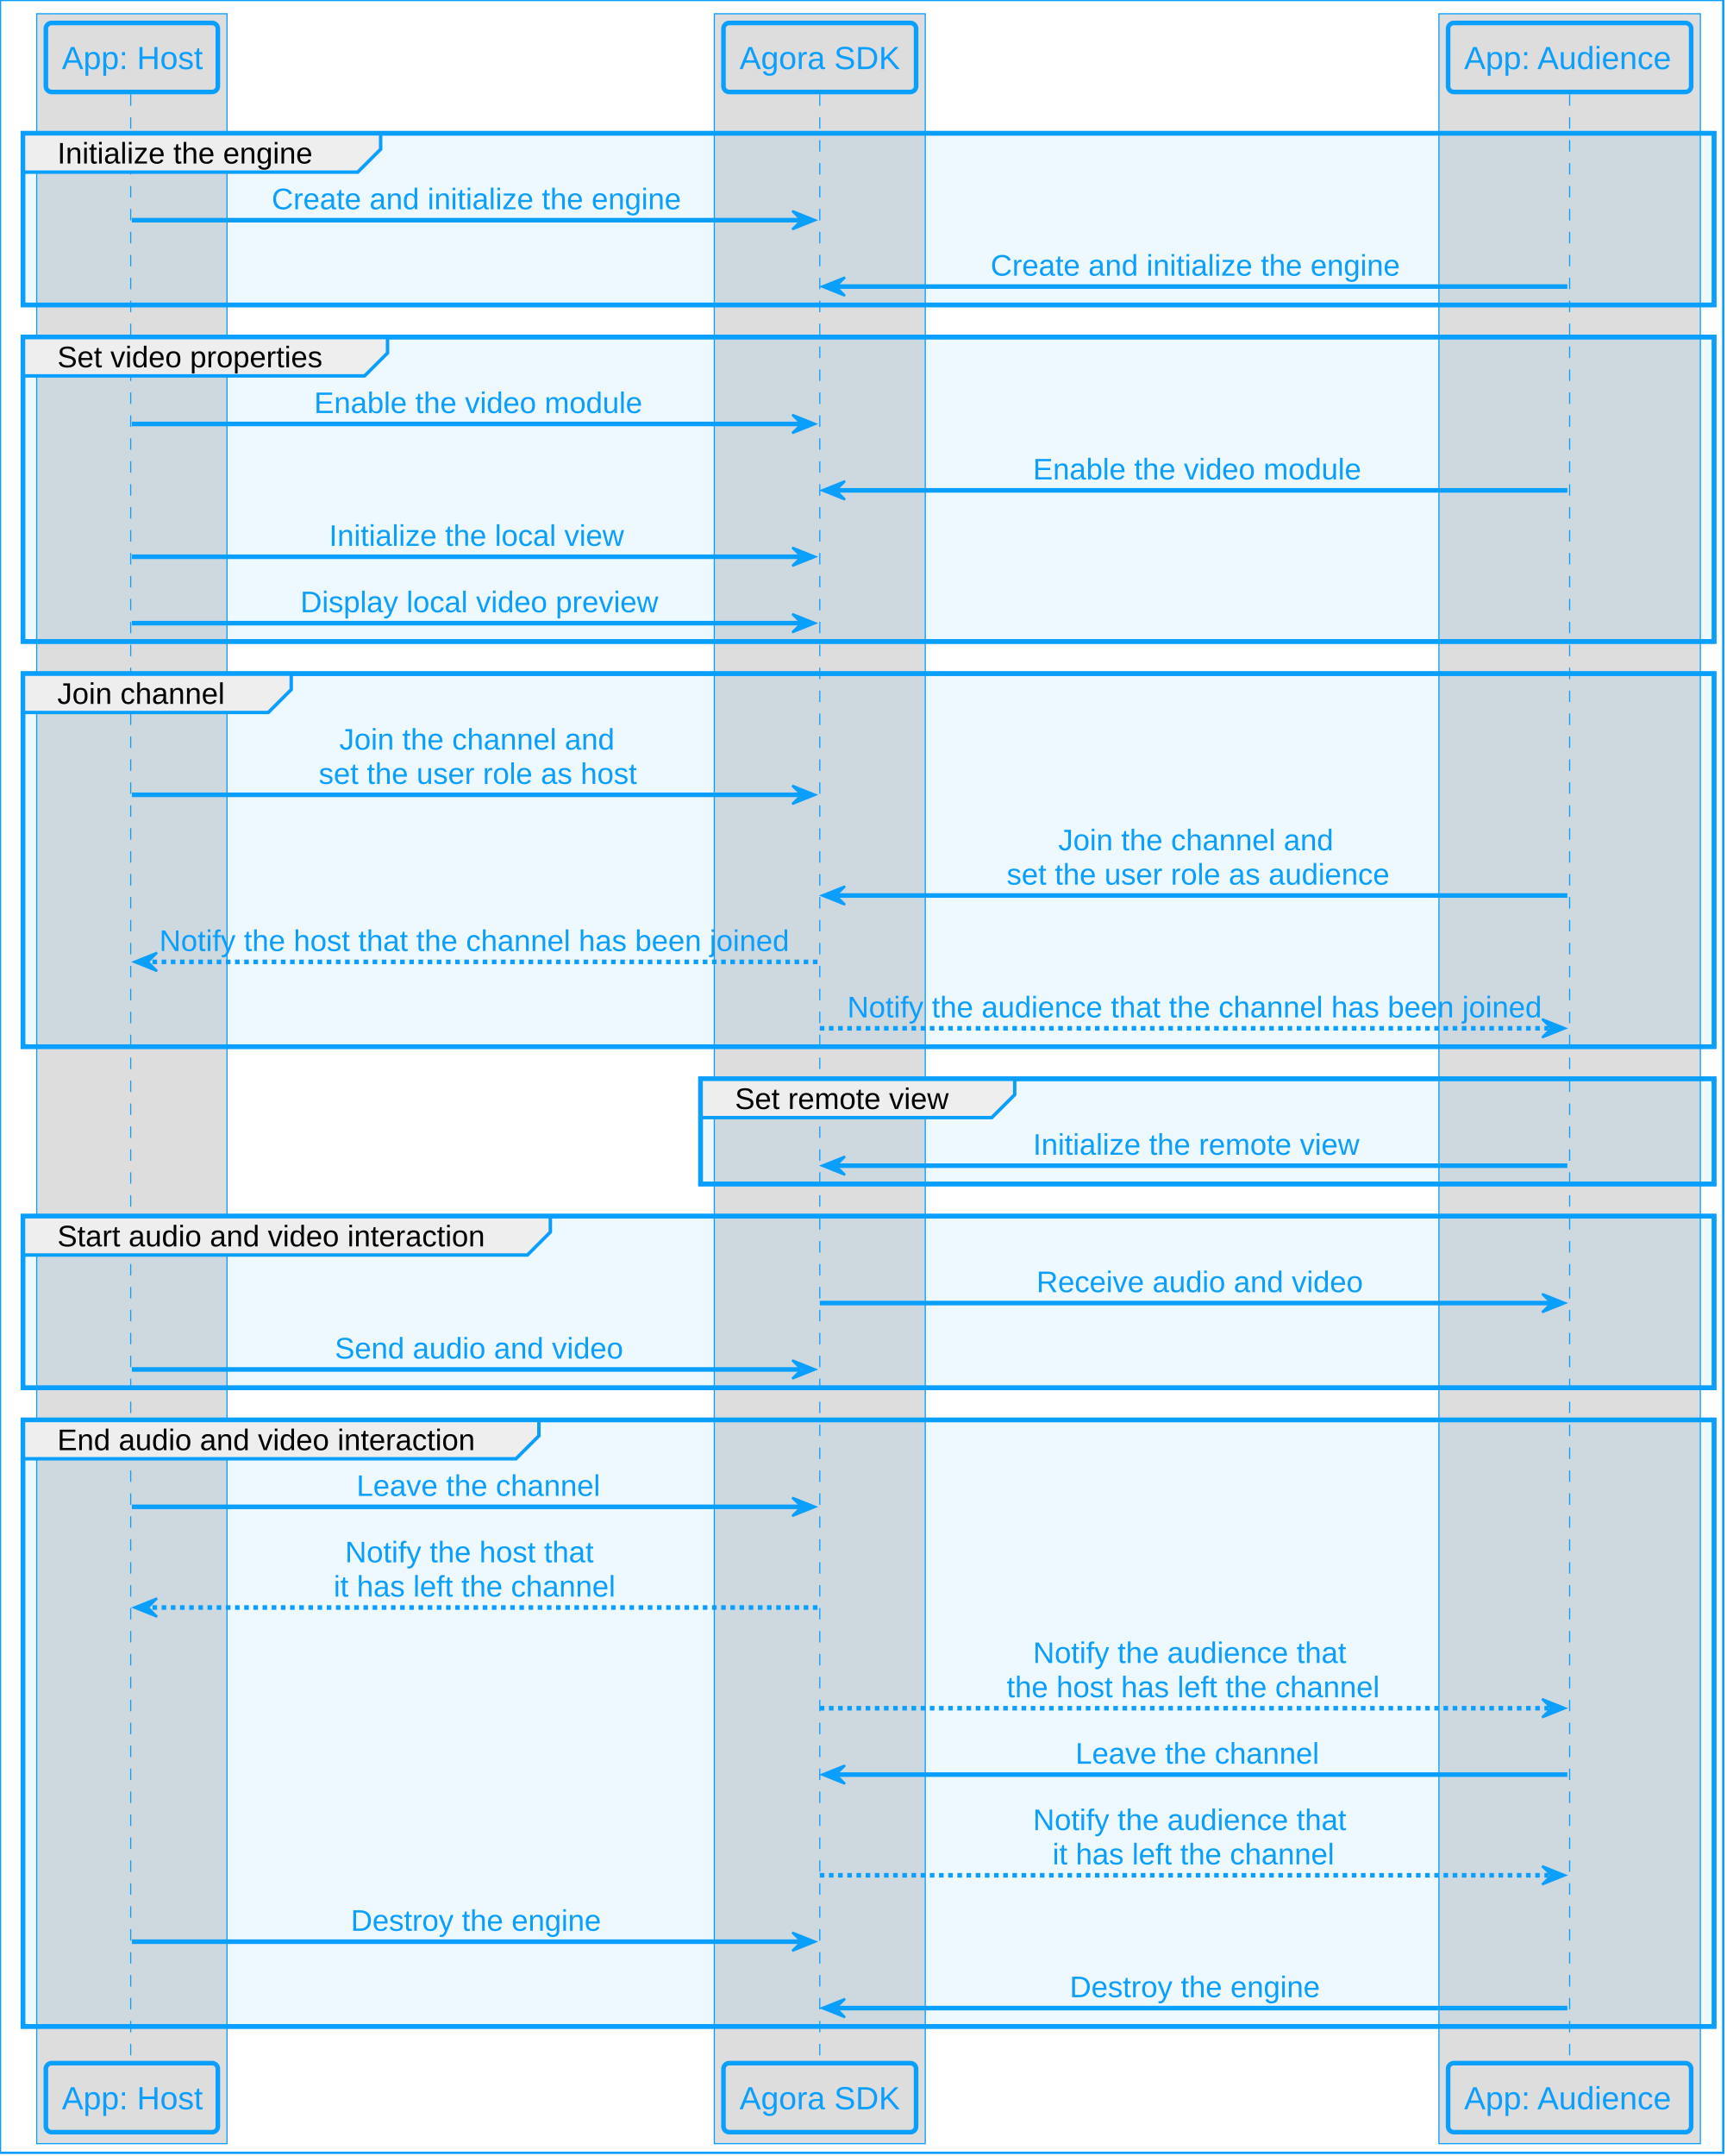
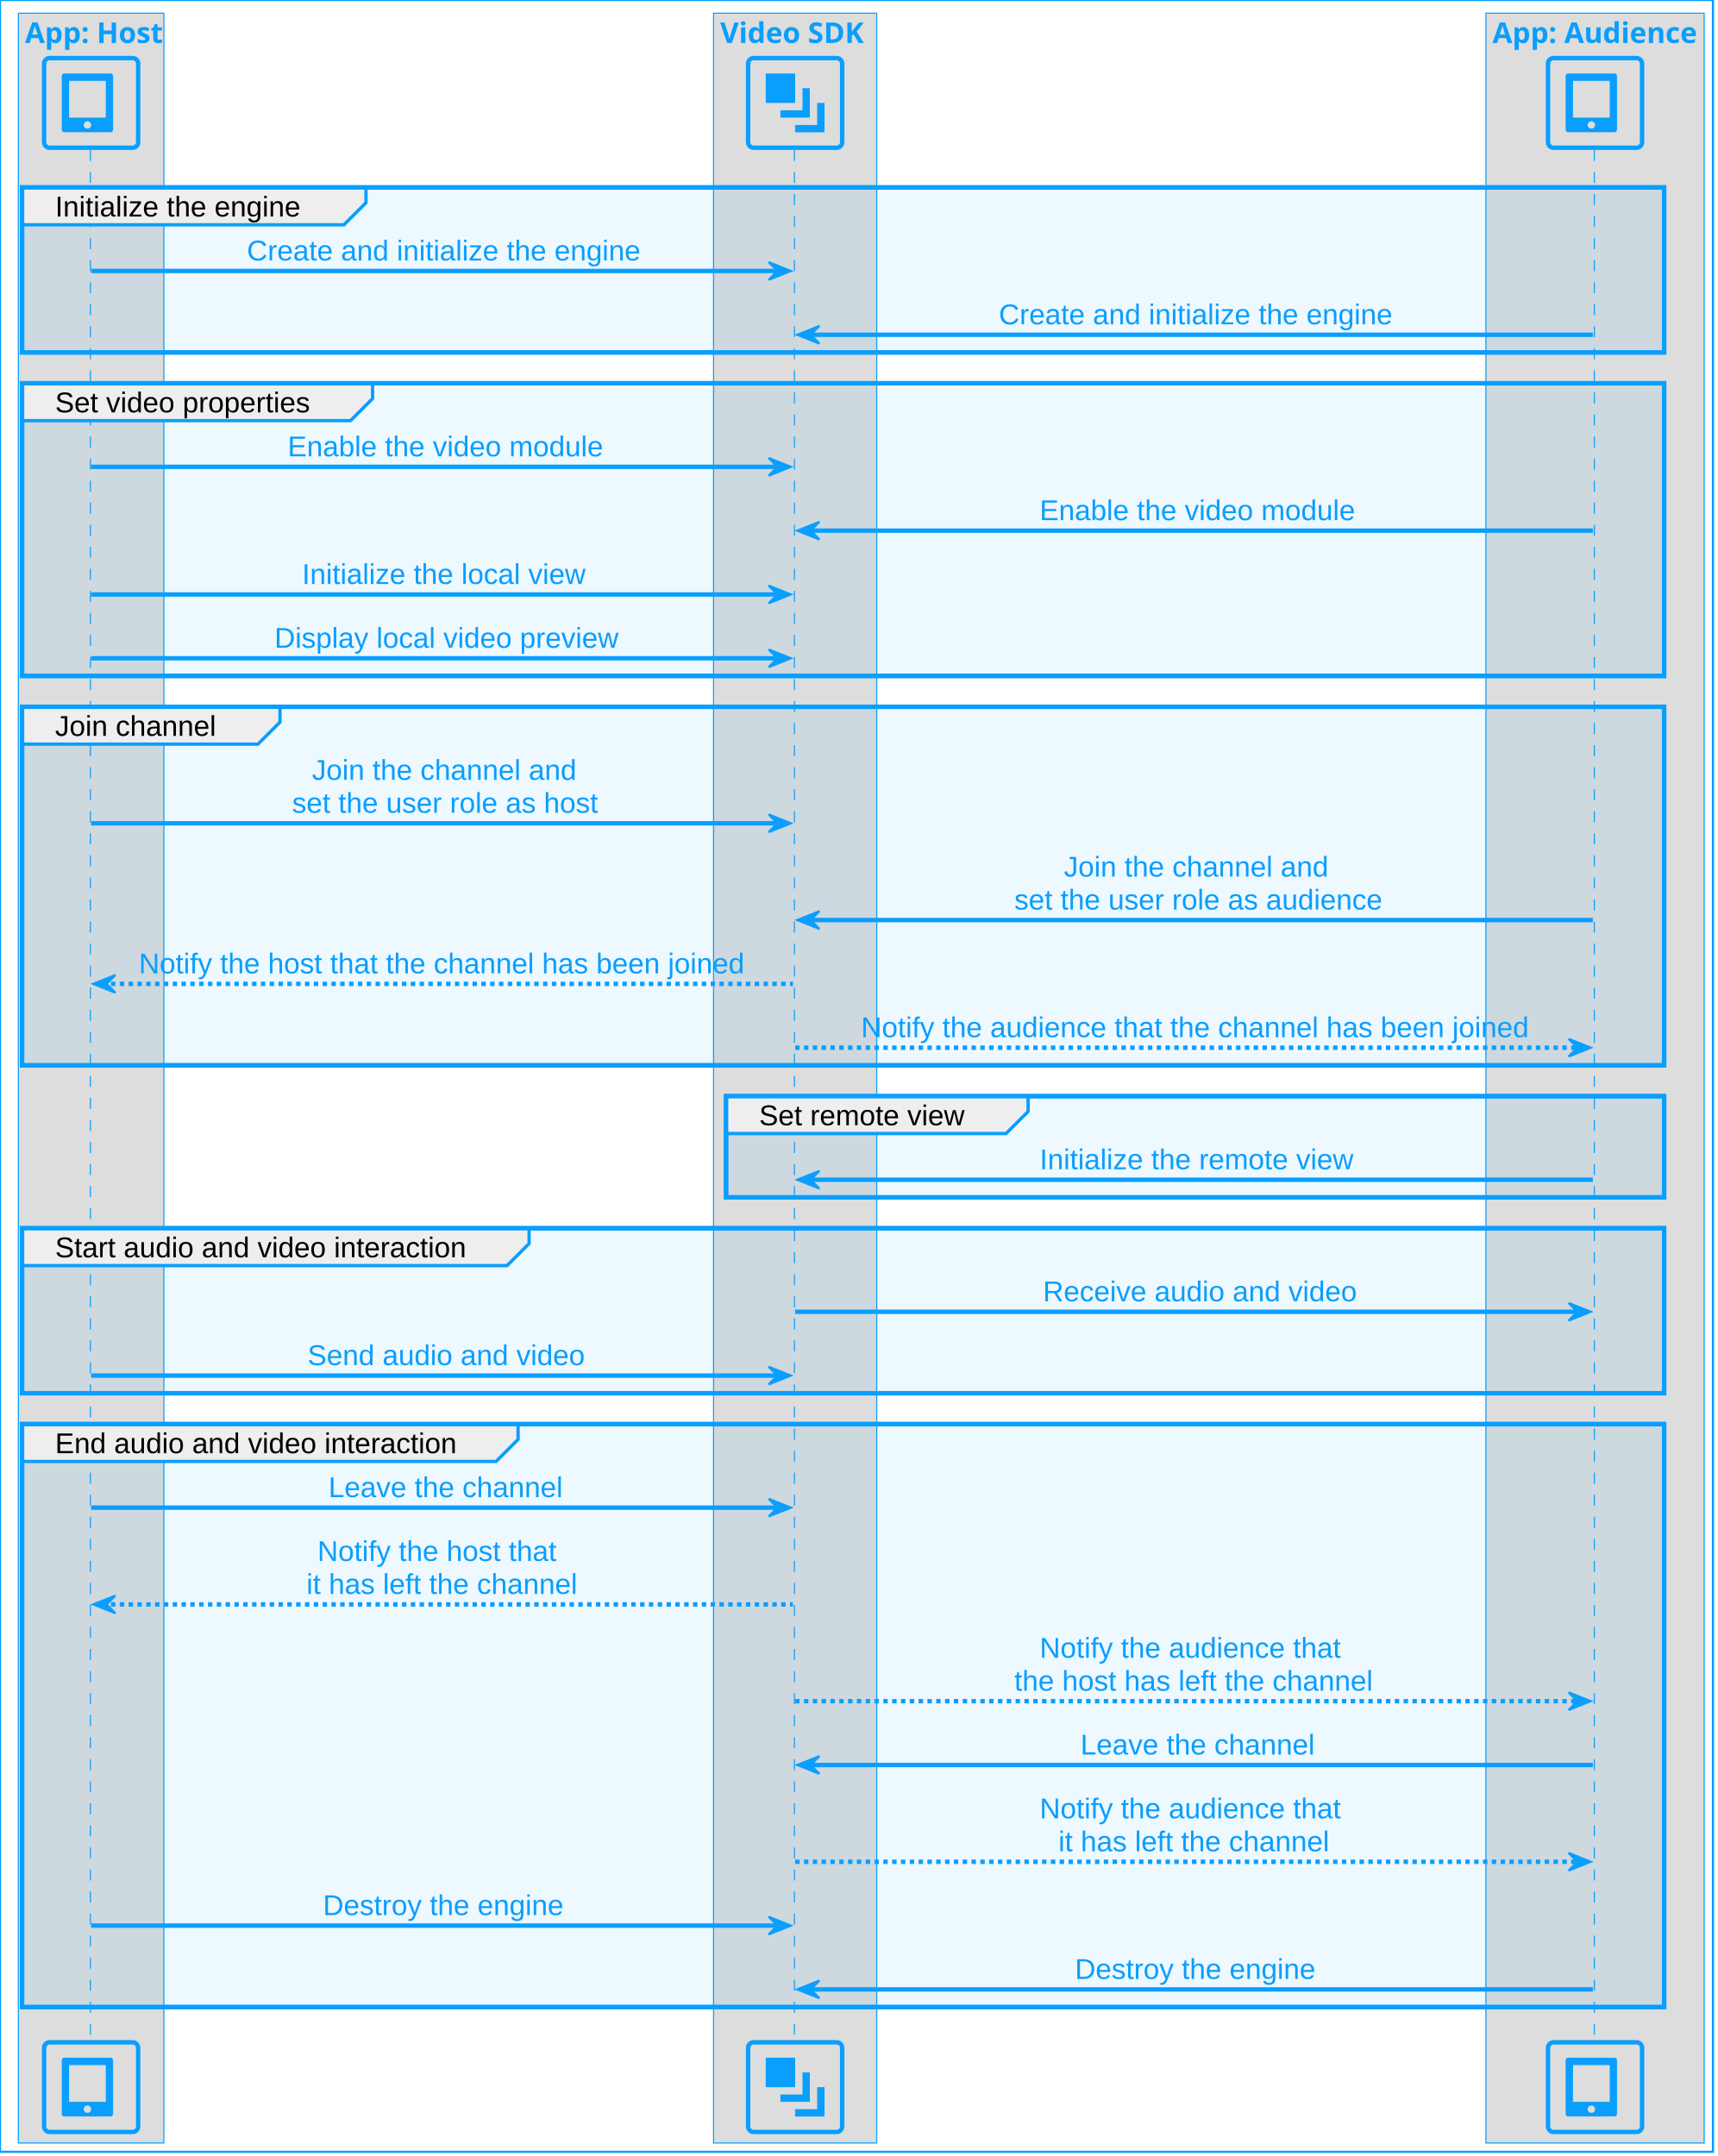
- <svg xmlns="http://www.w3.org/2000/svg" contentStyleType="text/css" height="940px" preserveAspectRatio="none" style="width:753px;height:940px;" version="1.1" viewBox="0 0 753 940" width="753px" zoomAndPan="magnify">
+ <svg xmlns="http://www.w3.org/2000/svg" contentStyleType="text/css" height="978px" preserveAspectRatio="none" style="width:779px;height:978px;" version="1.1" viewBox="0 0 779 978" width="779px" zoomAndPan="magnify">
  <defs />
  <g>
-     <rect fill="none" height="938.608" style="stroke:#0A9EFD;stroke-width:1.0;" width="751.5" x="0" y="0" />
-     <rect fill="#999999" fill-opacity="0.333" height="928.608" style="stroke:#0A9EFD;stroke-width:0.5;" width="83" x="16" y="6" />
-     <rect fill="#999999" fill-opacity="0.333" height="928.608" style="stroke:#0A9EFD;stroke-width:0.5;" width="92" x="311.5" y="6" />
-     <rect fill="#999999" fill-opacity="0.333" height="928.608" style="stroke:#0A9EFD;stroke-width:0.5;" width="114" x="627.5" y="6" />
-     <rect fill="#0A9EFD" fill-opacity="0.067" height="74.846" style="stroke:#0A9EFD;stroke-width:2.0;" width="737.5" x="10" y="58.099" />
-     <rect fill="#0A9EFD" fill-opacity="0.067" height="132.744" style="stroke:#0A9EFD;stroke-width:2.0;" width="737.5" x="10" y="146.945" />
-     <rect fill="#0A9EFD" fill-opacity="0.067" height="162.641" style="stroke:#0A9EFD;stroke-width:2.0;" width="737.5" x="10" y="293.688" />
-     <rect fill="#0A9EFD" fill-opacity="0.067" height="45.898" style="stroke:#0A9EFD;stroke-width:2.0;" width="442" x="305.5" y="470.33" />
-     <rect fill="#0A9EFD" fill-opacity="0.067" height="74.846" style="stroke:#0A9EFD;stroke-width:2.0;" width="737.5" x="10" y="530.227" />
-     <rect fill="#0A9EFD" fill-opacity="0.067" height="264.436" style="stroke:#0A9EFD;stroke-width:2.0;" width="737.5" x="10" y="619.073" />
-     <line style="stroke:#0A9EFD;stroke-width:0.5;stroke-dasharray:5.0,5.0;" x1="57" x2="57" y1="41.099" y2="900.509" />
-     <line style="stroke:#0A9EFD;stroke-width:0.5;stroke-dasharray:5.0,5.0;" x1="357.5" x2="357.5" y1="41.099" y2="900.509" />
-     <line style="stroke:#0A9EFD;stroke-width:0.5;stroke-dasharray:5.0,5.0;" x1="684.5" x2="684.5" y1="41.099" y2="900.509" />
-     <rect fill="none" height="30.099" rx="2.5" ry="2.5" style="stroke:#0A9EFD;stroke-width:2.0;" width="75" x="20" y="10" />
-     <text fill="#0A9EFD" font-family="Arial" font-size="14" lengthAdjust="spacing" textLength="61" x="27" y="30.132">App: Host</text>
-     <rect fill="none" height="30.099" rx="2.5" ry="2.5" style="stroke:#0A9EFD;stroke-width:2.0;" width="75" x="20" y="899.509" />
-     <text fill="#0A9EFD" font-family="Arial" font-size="14" lengthAdjust="spacing" textLength="61" x="27" y="919.641">App: Host</text>
-     <rect fill="none" height="30.099" rx="2.5" ry="2.5" style="stroke:#0A9EFD;stroke-width:2.0;" width="84" x="315.5" y="10" />
-     <text fill="#0A9EFD" font-family="Arial" font-size="14" lengthAdjust="spacing" textLength="70" x="322.5" y="30.132">Agora SDK</text>
-     <rect fill="none" height="30.099" rx="2.5" ry="2.5" style="stroke:#0A9EFD;stroke-width:2.0;" width="84" x="315.5" y="899.509" />
-     <text fill="#0A9EFD" font-family="Arial" font-size="14" lengthAdjust="spacing" textLength="70" x="322.5" y="919.641">Agora SDK</text>
-     <rect fill="none" height="30.099" rx="2.5" ry="2.5" style="stroke:#0A9EFD;stroke-width:2.0;" width="106" x="631.5" y="10" />
-     <text fill="#0A9EFD" font-family="Arial" font-size="14" lengthAdjust="spacing" textLength="92" x="638.5" y="30.132">App: Audience</text>
-     <rect fill="none" height="30.099" rx="2.5" ry="2.5" style="stroke:#0A9EFD;stroke-width:2.0;" width="106" x="631.5" y="899.509" />
-     <text fill="#0A9EFD" font-family="Arial" font-size="14" lengthAdjust="spacing" textLength="92" x="638.5" y="919.641">App: Audience</text>
-     <path d="M10,58.099 L166,58.099 L166,65.047 L156,75.047 L10,75.047 L10,58.099 " fill="#EEEEEE" style="stroke:#0A9EFD;stroke-width:1.5;" />
-     <rect fill="none" height="74.846" style="stroke:#0A9EFD;stroke-width:2.0;" width="737.5" x="10" y="58.099" />
-     <text fill="#000000" font-family="Arial" font-size="13" lengthAdjust="spacing" textLength="111" x="25" y="71.293">Initialize the engine</text>
-     <polygon fill="#0A9EFD" points="345.5,91.996,355.5,95.996,345.5,99.996,349.5,95.996" style="stroke:#0A9EFD;stroke-width:1.0;" />
-     <line style="stroke:#0A9EFD;stroke-width:2.0;" x1="57.5" x2="351.5" y1="95.996" y2="95.996" />
-     <text fill="#0A9EFD" font-family="Arial" font-size="13" lengthAdjust="spacing" textLength="178" x="118.5" y="91.241">Create and initialize the engine</text>
-     <polygon fill="#0A9EFD" points="368.5,120.945,358.5,124.945,368.5,128.945,364.5,124.945" style="stroke:#0A9EFD;stroke-width:1.0;" />
-     <line style="stroke:#0A9EFD;stroke-width:2.0;" x1="362.5" x2="683.5" y1="124.945" y2="124.945" />
-     <text fill="#0A9EFD" font-family="Arial" font-size="13" lengthAdjust="spacing" textLength="178" x="432" y="120.19">Create and initialize the engine</text>
-     <path d="M10,146.945 L169,146.945 L169,153.894 L159,163.894 L10,163.894 L10,146.945 " fill="#EEEEEE" style="stroke:#0A9EFD;stroke-width:1.5;" />
-     <rect fill="none" height="132.744" style="stroke:#0A9EFD;stroke-width:2.0;" width="737.5" x="10" y="146.945" />
-     <text fill="#000000" font-family="Arial" font-size="13" lengthAdjust="spacing" textLength="114" x="25" y="160.139">Set video properties</text>
-     <polygon fill="#0A9EFD" points="345.5,180.842,355.5,184.842,345.5,188.842,349.5,184.842" style="stroke:#0A9EFD;stroke-width:1.0;" />
-     <line style="stroke:#0A9EFD;stroke-width:2.0;" x1="57.5" x2="351.5" y1="184.842" y2="184.842" />
-     <text fill="#0A9EFD" font-family="Arial" font-size="13" lengthAdjust="spacing" textLength="141" x="137" y="180.087">Enable the video module</text>
-     <polygon fill="#0A9EFD" points="368.5,209.791,358.5,213.791,368.5,217.791,364.5,213.791" style="stroke:#0A9EFD;stroke-width:1.0;" />
-     <line style="stroke:#0A9EFD;stroke-width:2.0;" x1="362.5" x2="683.5" y1="213.791" y2="213.791" />
-     <text fill="#0A9EFD" font-family="Arial" font-size="13" lengthAdjust="spacing" textLength="141" x="450.5" y="209.036">Enable the video module</text>
-     <polygon fill="#0A9EFD" points="345.5,238.74,355.5,242.74,345.5,246.74,349.5,242.74" style="stroke:#0A9EFD;stroke-width:1.0;" />
-     <line style="stroke:#0A9EFD;stroke-width:2.0;" x1="57.5" x2="351.5" y1="242.74" y2="242.74" />
-     <text fill="#0A9EFD" font-family="Arial" font-size="13" lengthAdjust="spacing" textLength="128" x="143.5" y="237.985">Initialize the local view</text>
-     <polygon fill="#0A9EFD" points="345.5,267.688,355.5,271.688,345.5,275.688,349.5,271.688" style="stroke:#0A9EFD;stroke-width:1.0;" />
-     <line style="stroke:#0A9EFD;stroke-width:2.0;" x1="57.5" x2="351.5" y1="271.688" y2="271.688" />
-     <text fill="#0A9EFD" font-family="Arial" font-size="13" lengthAdjust="spacing" textLength="153" x="131" y="266.934">Display local video preview</text>
-     <path d="M10,293.688 L127,293.688 L127,300.637 L117,310.637 L10,310.637 L10,293.688 " fill="#EEEEEE" style="stroke:#0A9EFD;stroke-width:1.5;" />
-     <rect fill="none" height="162.641" style="stroke:#0A9EFD;stroke-width:2.0;" width="737.5" x="10" y="293.688" />
-     <text fill="#000000" font-family="Arial" font-size="13" lengthAdjust="spacing" textLength="72" x="25" y="306.882">Join channel</text>
-     <polygon fill="#0A9EFD" points="345.5,342.535,355.5,346.535,345.5,350.535,349.5,346.535" style="stroke:#0A9EFD;stroke-width:1.0;" />
-     <line style="stroke:#0A9EFD;stroke-width:2.0;" x1="57.5" x2="351.5" y1="346.535" y2="346.535" />
-     <text fill="#0A9EFD" font-family="Arial" font-size="13" lengthAdjust="spacing" textLength="119" x="148" y="326.831">Join the channel and</text>
-     <text fill="#0A9EFD" font-family="Arial" font-size="13" lengthAdjust="spacing" textLength="141" x="139" y="341.78">set the user role as host</text>
-     <polygon fill="#0A9EFD" points="368.5,386.432,358.5,390.432,368.5,394.432,364.5,390.432" style="stroke:#0A9EFD;stroke-width:1.0;" />
-     <line style="stroke:#0A9EFD;stroke-width:2.0;" x1="362.5" x2="683.5" y1="390.432" y2="390.432" />
-     <text fill="#0A9EFD" font-family="Arial" font-size="13" lengthAdjust="spacing" textLength="119" x="461.5" y="370.728">Join the channel and</text>
-     <text fill="#0A9EFD" font-family="Arial" font-size="13" lengthAdjust="spacing" textLength="168" x="439" y="385.677">set the user role as audience</text>
-     <polygon fill="#0A9EFD" points="68.5,415.381,58.5,419.381,68.5,423.381,64.5,419.381" style="stroke:#0A9EFD;stroke-width:1.0;" />
-     <line style="stroke:#0A9EFD;stroke-width:2.0;stroke-dasharray:2.0,2.0;" x1="62.5" x2="356.5" y1="419.381" y2="419.381" />
-     <text fill="#0A9EFD" font-family="Arial" font-size="13" lengthAdjust="spacing" textLength="276" x="69.5" y="414.626">Notify the host that the channel has been joined</text>
-     <polygon fill="#0A9EFD" points="672.5,444.33,682.5,448.33,672.5,452.33,676.5,448.33" style="stroke:#0A9EFD;stroke-width:1.0;" />
-     <line style="stroke:#0A9EFD;stroke-width:2.0;stroke-dasharray:2.0,2.0;" x1="357.5" x2="678.5" y1="448.33" y2="448.33" />
-     <text fill="#0A9EFD" font-family="Arial" font-size="13" lengthAdjust="spacing" textLength="303" x="369.5" y="443.575">Notify the audience that the channel has been joined</text>
-     <path d="M305.5,470.33 L442.5,470.33 L442.5,477.278 L432.5,487.278 L305.5,487.278 L305.5,470.33 " fill="#EEEEEE" style="stroke:#0A9EFD;stroke-width:1.5;" />
-     <rect fill="none" height="45.898" style="stroke:#0A9EFD;stroke-width:2.0;" width="442" x="305.5" y="470.33" />
-     <text fill="#000000" font-family="Arial" font-size="13" lengthAdjust="spacing" textLength="92" x="320.5" y="483.523">Set remote view</text>
-     <polygon fill="#0A9EFD" points="368.5,504.227,358.5,508.227,368.5,512.227,364.5,508.227" style="stroke:#0A9EFD;stroke-width:1.0;" />
-     <line style="stroke:#0A9EFD;stroke-width:2.0;" x1="362.5" x2="683.5" y1="508.227" y2="508.227" />
-     <text fill="#0A9EFD" font-family="Arial" font-size="13" lengthAdjust="spacing" textLength="141" x="450.5" y="503.472">Initialize the remote view</text>
-     <path d="M10,530.227 L240,530.227 L240,537.176 L230,547.176 L10,547.176 L10,530.227 " fill="#EEEEEE" style="stroke:#0A9EFD;stroke-width:1.5;" />
-     <rect fill="none" height="74.846" style="stroke:#0A9EFD;stroke-width:2.0;" width="737.5" x="10" y="530.227" />
-     <text fill="#000000" font-family="Arial" font-size="13" lengthAdjust="spacing" textLength="185" x="25" y="543.421">Start audio and video interaction</text>
-     <polygon fill="#0A9EFD" points="672.5,564.125,682.5,568.125,672.5,572.125,676.5,568.125" style="stroke:#0A9EFD;stroke-width:1.0;" />
-     <line style="stroke:#0A9EFD;stroke-width:2.0;" x1="357.5" x2="678.5" y1="568.125" y2="568.125" />
-     <text fill="#0A9EFD" font-family="Arial" font-size="13" lengthAdjust="spacing" textLength="138" x="452" y="563.37">Receive audio and video</text>
-     <polygon fill="#0A9EFD" points="345.5,593.073,355.5,597.073,345.5,601.073,349.5,597.073" style="stroke:#0A9EFD;stroke-width:1.0;" />
-     <line style="stroke:#0A9EFD;stroke-width:2.0;" x1="57.5" x2="351.5" y1="597.073" y2="597.073" />
-     <text fill="#0A9EFD" font-family="Arial" font-size="13" lengthAdjust="spacing" textLength="123" x="146" y="592.318">Send audio and video</text>
-     <path d="M10,619.073 L235,619.073 L235,626.022 L225,636.022 L10,636.022 L10,619.073 " fill="#EEEEEE" style="stroke:#0A9EFD;stroke-width:1.5;" />
-     <rect fill="none" height="264.436" style="stroke:#0A9EFD;stroke-width:2.0;" width="737.5" x="10" y="619.073" />
-     <text fill="#000000" font-family="Arial" font-size="13" lengthAdjust="spacing" textLength="180" x="25" y="632.267">End audio and video interaction</text>
-     <polygon fill="#0A9EFD" points="345.5,652.971,355.5,656.971,345.5,660.971,349.5,656.971" style="stroke:#0A9EFD;stroke-width:1.0;" />
-     <line style="stroke:#0A9EFD;stroke-width:2.0;" x1="57.5" x2="351.5" y1="656.971" y2="656.971" />
-     <text fill="#0A9EFD" font-family="Arial" font-size="13" lengthAdjust="spacing" textLength="104" x="155.5" y="652.216">Leave the channel</text>
-     <polygon fill="#0A9EFD" points="68.5,696.868,58.5,700.868,68.5,704.868,64.5,700.868" style="stroke:#0A9EFD;stroke-width:1.0;" />
-     <line style="stroke:#0A9EFD;stroke-width:2.0;stroke-dasharray:2.0,2.0;" x1="62.5" x2="356.5" y1="700.868" y2="700.868" />
-     <text fill="#0A9EFD" font-family="Arial" font-size="13" lengthAdjust="spacing" textLength="110" x="150.5" y="681.165">Notify the host that</text>
-     <text fill="#0A9EFD" font-family="Arial" font-size="13" lengthAdjust="spacing" textLength="124" x="145.5" y="696.113">it has left the channel</text>
-     <polygon fill="#0A9EFD" points="672.5,740.766,682.5,744.766,672.5,748.766,676.5,744.766" style="stroke:#0A9EFD;stroke-width:1.0;" />
-     <line style="stroke:#0A9EFD;stroke-width:2.0;stroke-dasharray:2.0,2.0;" x1="357.5" x2="678.5" y1="744.766" y2="744.766" />
-     <text fill="#0A9EFD" font-family="Arial" font-size="13" lengthAdjust="spacing" textLength="137" x="450.5" y="725.062">Notify the audience that</text>
-     <text fill="#0A9EFD" font-family="Arial" font-size="13" lengthAdjust="spacing" textLength="164" x="439" y="740.011">the host has left the channel</text>
-     <polygon fill="#0A9EFD" points="368.5,769.714,358.5,773.714,368.5,777.714,364.5,773.714" style="stroke:#0A9EFD;stroke-width:1.0;" />
-     <line style="stroke:#0A9EFD;stroke-width:2.0;" x1="362.5" x2="683.5" y1="773.714" y2="773.714" />
-     <text fill="#0A9EFD" font-family="Arial" font-size="13" lengthAdjust="spacing" textLength="104" x="469" y="768.96">Leave the channel</text>
-     <polygon fill="#0A9EFD" points="672.5,813.612,682.5,817.612,672.5,821.612,676.5,817.612" style="stroke:#0A9EFD;stroke-width:1.0;" />
-     <line style="stroke:#0A9EFD;stroke-width:2.0;stroke-dasharray:2.0,2.0;" x1="357.5" x2="678.5" y1="817.612" y2="817.612" />
-     <text fill="#0A9EFD" font-family="Arial" font-size="13" lengthAdjust="spacing" textLength="137" x="450.5" y="797.908">Notify the audience that</text>
-     <text fill="#0A9EFD" font-family="Arial" font-size="13" lengthAdjust="spacing" textLength="124" x="459" y="812.857">it has left the channel</text>
-     <polygon fill="#0A9EFD" points="345.5,842.561,355.5,846.561,345.5,850.561,349.5,846.561" style="stroke:#0A9EFD;stroke-width:1.0;" />
-     <line style="stroke:#0A9EFD;stroke-width:2.0;" x1="57.5" x2="351.5" y1="846.561" y2="846.561" />
-     <text fill="#0A9EFD" font-family="Arial" font-size="13" lengthAdjust="spacing" textLength="109" x="153" y="841.806">Destroy the engine</text>
-     <polygon fill="#0A9EFD" points="368.5,871.509,358.5,875.509,368.5,879.509,364.5,875.509" style="stroke:#0A9EFD;stroke-width:1.0;" />
-     <line style="stroke:#0A9EFD;stroke-width:2.0;" x1="362.5" x2="683.5" y1="875.509" y2="875.509" />
-     <text fill="#0A9EFD" font-family="Arial" font-size="13" lengthAdjust="spacing" textLength="109" x="466.5" y="870.754">Destroy the engine</text>
+     <rect fill="none" height="976.096" style="stroke:#0A9EFD;stroke-width:1.0;" width="777" x="0" y="0" />
+     <rect fill="#999999" fill-opacity="0.333" height="966.096" style="stroke:#0A9EFD;stroke-width:0.5;" width="66" x="8.333" y="6" />
+     <text fill="#0A9EFD" font-family="sans-serif" font-size="13" font-weight="bold" lengthAdjust="spacing" textLength="60" x="11.333" y="19.495">App: Host</text>
+     <rect fill="#999999" fill-opacity="0.333" height="966.096" style="stroke:#0A9EFD;stroke-width:0.5;" width="74" x="323.667" y="6" />
+     <text fill="#0A9EFD" font-family="sans-serif" font-size="13" font-weight="bold" lengthAdjust="spacing" textLength="68" x="326.667" y="19.495">Video SDK</text>
+     <rect fill="#999999" fill-opacity="0.333" height="966.096" style="stroke:#0A9EFD;stroke-width:0.5;" width="99" x="674" y="6" />
+     <text fill="#0A9EFD" font-family="sans-serif" font-size="13" font-weight="bold" lengthAdjust="spacing" textLength="93" x="677" y="19.495">App: Audience</text>
+     <rect fill="#0A9EFD" fill-opacity="0.067" height="74.846" style="stroke:#0A9EFD;stroke-width:2.0;" width="744.833" x="10" y="85.018" />
+     <rect fill="#0A9EFD" fill-opacity="0.067" height="132.744" style="stroke:#0A9EFD;stroke-width:2.0;" width="744.833" x="10" y="173.864" />
+     <rect fill="#0A9EFD" fill-opacity="0.067" height="162.641" style="stroke:#0A9EFD;stroke-width:2.0;" width="744.833" x="10" y="320.608" />
+     <rect fill="#0A9EFD" fill-opacity="0.067" height="45.898" style="stroke:#0A9EFD;stroke-width:2.0;" width="425.5" x="329.333" y="497.249" />
+     <rect fill="#0A9EFD" fill-opacity="0.067" height="74.846" style="stroke:#0A9EFD;stroke-width:2.0;" width="744.833" x="10" y="557.147" />
+     <rect fill="#0A9EFD" fill-opacity="0.067" height="264.436" style="stroke:#0A9EFD;stroke-width:2.0;" width="744.833" x="10" y="645.993" />
+     <line style="stroke:#0A9EFD;stroke-width:0.5;stroke-dasharray:5.0,5.0;" x1="41" x2="41" y1="68.018" y2="927.429" />
+     <line style="stroke:#0A9EFD;stroke-width:0.5;stroke-dasharray:5.0,5.0;" x1="360.333" x2="360.333" y1="68.018" y2="927.429" />
+     <line style="stroke:#0A9EFD;stroke-width:0.5;stroke-dasharray:5.0,5.0;" x1="723.167" x2="723.167" y1="68.018" y2="927.429" />
+     <rect fill="none" height="40.667" rx="2.5" ry="2.5" style="stroke:#0A9EFD;stroke-width:2.0;" width="42.667" x="20" y="26.352" />
+     <path d="M29.133,33.352 C28.533,33.352 28,33.885 28,34.485 L28,58.852 C28,59.452 28.533,59.985 29.133,59.985 L50.167,59.985 C50.767,59.985 51.3,59.452 51.3,58.852 L51.3,34.485 C51.3,33.885 50.767,33.352 50.167,33.352 L29.133,33.352 M31.333,36.685 L48,36.685 L48,53.352 L31.333,53.352 L31.333,36.685 M39.667,55.018 C40.933,55.018 41.767,56.418 41.133,57.518 C40.5,58.618 38.867,58.618 38.2,57.518 C37.567,56.418 38.367,55.018 39.667,55.018 " fill="#0A9EFD" style="stroke:;stroke-width:0.0;stroke-dasharray:;" />
+     <rect fill="none" height="40.667" rx="2.5" ry="2.5" style="stroke:#0A9EFD;stroke-width:2.0;" width="42.667" x="20" y="926.429" />
+     <path d="M29.133,933.429 C28.533,933.429 28,933.962 28,934.562 L28,958.929 C28,959.529 28.533,960.062 29.133,960.062 L50.167,960.062 C50.767,960.062 51.3,959.529 51.3,958.929 L51.3,934.562 C51.3,933.962 50.767,933.429 50.167,933.429 L29.133,933.429 M31.333,936.762 L48,936.762 L48,953.429 L31.333,953.429 L31.333,936.762 M39.667,955.096 C40.933,955.096 41.767,956.495 41.133,957.596 C40.5,958.696 38.867,958.696 38.2,957.596 C37.567,956.495 38.367,955.096 39.667,955.096 " fill="#0A9EFD" style="stroke:;stroke-width:0.0;stroke-dasharray:;" />
+     <rect fill="none" height="40.667" rx="2.5" ry="2.5" style="stroke:#0A9EFD;stroke-width:2.0;" width="42.667" x="339.333" y="26.352" />
+     <path d="M347.333,33.352 L347.333,46.685 L360.667,46.685 L360.667,33.352 L347.333,33.352 M364,40.018 L364,50.018 L354,50.018 L354,53.352 L367.333,53.352 L367.333,40.018 L364,40.018 M370.667,46.685 L370.667,56.685 L360.667,56.685 L360.667,60.018 L374,60.018 L374,46.685 L370.667,46.685 " fill="#0A9EFD" style="stroke:;stroke-width:0.0;stroke-dasharray:;" />
+     <rect fill="none" height="40.667" rx="2.5" ry="2.5" style="stroke:#0A9EFD;stroke-width:2.0;" width="42.667" x="339.333" y="926.429" />
+     <path d="M347.333,933.429 L347.333,946.762 L360.667,946.762 L360.667,933.429 L347.333,933.429 M364,940.096 L364,950.096 L354,950.096 L354,953.429 L367.333,953.429 L367.333,940.096 L364,940.096 M370.667,946.762 L370.667,956.762 L360.667,956.762 L360.667,960.096 L374,960.096 L374,946.762 L370.667,946.762 " fill="#0A9EFD" style="stroke:;stroke-width:0.0;stroke-dasharray:;" />
+     <rect fill="none" height="40.667" rx="2.5" ry="2.5" style="stroke:#0A9EFD;stroke-width:2.0;" width="42.667" x="702.167" y="26.352" />
+     <path d="M711.3,33.352 C710.7,33.352 710.167,33.885 710.167,34.485 L710.167,58.852 C710.167,59.452 710.7,59.985 711.3,59.985 L732.333,59.985 C732.933,59.985 733.467,59.452 733.467,58.852 L733.467,34.485 C733.467,33.885 732.933,33.352 732.333,33.352 L711.3,33.352 M713.5,36.685 L730.167,36.685 L730.167,53.352 L713.5,53.352 L713.5,36.685 M721.833,55.018 C723.1,55.018 723.933,56.418 723.3,57.518 C722.667,58.618 721.033,58.618 720.367,57.518 C719.733,56.418 720.533,55.018 721.833,55.018 " fill="#0A9EFD" style="stroke:;stroke-width:0.0;stroke-dasharray:;" />
+     <rect fill="none" height="40.667" rx="2.5" ry="2.5" style="stroke:#0A9EFD;stroke-width:2.0;" width="42.667" x="702.167" y="926.429" />
+     <path d="M711.3,933.429 C710.7,933.429 710.167,933.962 710.167,934.562 L710.167,958.929 C710.167,959.529 710.7,960.062 711.3,960.062 L732.333,960.062 C732.933,960.062 733.467,959.529 733.467,958.929 L733.467,934.562 C733.467,933.962 732.933,933.429 732.333,933.429 L711.3,933.429 M713.5,936.762 L730.167,936.762 L730.167,953.429 L713.5,953.429 L713.5,936.762 M721.833,955.096 C723.1,955.096 723.933,956.495 723.3,957.596 C722.667,958.696 721.033,958.696 720.367,957.596 C719.733,956.495 720.533,955.096 721.833,955.096 " fill="#0A9EFD" style="stroke:;stroke-width:0.0;stroke-dasharray:;" />
+     <path d="M10,85.018 L166,85.018 L166,91.967 L156,101.967 L10,101.967 L10,85.018 " fill="#EEEEEE" style="stroke:#0A9EFD;stroke-width:1.5;" />
+     <rect fill="none" height="74.846" style="stroke:#0A9EFD;stroke-width:2.0;" width="744.833" x="10" y="85.018" />
+     <text fill="#000000" font-family="Arial" font-size="13" lengthAdjust="spacing" textLength="111" x="25" y="98.212">Initialize the engine</text>
+     <polygon fill="#0A9EFD" points="348.667,118.916,358.667,122.916,348.667,126.916,352.667,122.916" style="stroke:#0A9EFD;stroke-width:1.0;" />
+     <line style="stroke:#0A9EFD;stroke-width:2.0;" x1="41.333" x2="354.667" y1="122.916" y2="122.916" />
+     <text fill="#0A9EFD" font-family="Arial" font-size="13" lengthAdjust="spacing" textLength="178" x="112" y="118.161">Create and initialize the engine</text>
+     <polygon fill="#0A9EFD" points="371.667,147.864,361.667,151.864,371.667,155.864,367.667,151.864" style="stroke:#0A9EFD;stroke-width:1.0;" />
+     <line style="stroke:#0A9EFD;stroke-width:2.0;" x1="365.667" x2="722.5" y1="151.864" y2="151.864" />
+     <text fill="#0A9EFD" font-family="Arial" font-size="13" lengthAdjust="spacing" textLength="178" x="453.083" y="147.109">Create and initialize the engine</text>
+     <path d="M10,173.864 L169,173.864 L169,180.813 L159,190.813 L10,190.813 L10,173.864 " fill="#EEEEEE" style="stroke:#0A9EFD;stroke-width:1.5;" />
+     <rect fill="none" height="132.744" style="stroke:#0A9EFD;stroke-width:2.0;" width="744.833" x="10" y="173.864" />
+     <text fill="#000000" font-family="Arial" font-size="13" lengthAdjust="spacing" textLength="114" x="25" y="187.058">Set video properties</text>
+     <polygon fill="#0A9EFD" points="348.667,207.762,358.667,211.762,348.667,215.762,352.667,211.762" style="stroke:#0A9EFD;stroke-width:1.0;" />
+     <line style="stroke:#0A9EFD;stroke-width:2.0;" x1="41.333" x2="354.667" y1="211.762" y2="211.762" />
+     <text fill="#0A9EFD" font-family="Arial" font-size="13" lengthAdjust="spacing" textLength="141" x="130.5" y="207.007">Enable the video module</text>
+     <polygon fill="#0A9EFD" points="371.667,236.711,361.667,240.711,371.667,244.711,367.667,240.711" style="stroke:#0A9EFD;stroke-width:1.0;" />
+     <line style="stroke:#0A9EFD;stroke-width:2.0;" x1="365.667" x2="722.5" y1="240.711" y2="240.711" />
+     <text fill="#0A9EFD" font-family="Arial" font-size="13" lengthAdjust="spacing" textLength="141" x="471.583" y="235.956">Enable the video module</text>
+     <polygon fill="#0A9EFD" points="348.667,265.659,358.667,269.659,348.667,273.659,352.667,269.659" style="stroke:#0A9EFD;stroke-width:1.0;" />
+     <line style="stroke:#0A9EFD;stroke-width:2.0;" x1="41.333" x2="354.667" y1="269.659" y2="269.659" />
+     <text fill="#0A9EFD" font-family="Arial" font-size="13" lengthAdjust="spacing" textLength="128" x="137" y="264.904">Initialize the local view</text>
+     <polygon fill="#0A9EFD" points="348.667,294.608,358.667,298.608,348.667,302.608,352.667,298.608" style="stroke:#0A9EFD;stroke-width:1.0;" />
+     <line style="stroke:#0A9EFD;stroke-width:2.0;" x1="41.333" x2="354.667" y1="298.608" y2="298.608" />
+     <text fill="#0A9EFD" font-family="Arial" font-size="13" lengthAdjust="spacing" textLength="153" x="124.5" y="293.853">Display local video preview</text>
+     <path d="M10,320.608 L127,320.608 L127,327.557 L117,337.557 L10,337.557 L10,320.608 " fill="#EEEEEE" style="stroke:#0A9EFD;stroke-width:1.5;" />
+     <rect fill="none" height="162.641" style="stroke:#0A9EFD;stroke-width:2.0;" width="744.833" x="10" y="320.608" />
+     <text fill="#000000" font-family="Arial" font-size="13" lengthAdjust="spacing" textLength="72" x="25" y="333.802">Join channel</text>
+     <polygon fill="#0A9EFD" points="348.667,369.454,358.667,373.454,348.667,377.454,352.667,373.454" style="stroke:#0A9EFD;stroke-width:1.0;" />
+     <line style="stroke:#0A9EFD;stroke-width:2.0;" x1="41.333" x2="354.667" y1="373.454" y2="373.454" />
+     <text fill="#0A9EFD" font-family="Arial" font-size="13" lengthAdjust="spacing" textLength="119" x="141.5" y="353.751">Join the channel and</text>
+     <text fill="#0A9EFD" font-family="Arial" font-size="13" lengthAdjust="spacing" textLength="141" x="132.5" y="368.699">set the user role as host</text>
+     <polygon fill="#0A9EFD" points="371.667,413.352,361.667,417.352,371.667,421.352,367.667,417.352" style="stroke:#0A9EFD;stroke-width:1.0;" />
+     <line style="stroke:#0A9EFD;stroke-width:2.0;" x1="365.667" x2="722.5" y1="417.352" y2="417.352" />
+     <text fill="#0A9EFD" font-family="Arial" font-size="13" lengthAdjust="spacing" textLength="119" x="482.583" y="397.648">Join the channel and</text>
+     <text fill="#0A9EFD" font-family="Arial" font-size="13" lengthAdjust="spacing" textLength="168" x="460.083" y="412.597">set the user role as audience</text>
+     <polygon fill="#0A9EFD" points="52.333,442.3,42.333,446.3,52.333,450.3,48.333,446.3" style="stroke:#0A9EFD;stroke-width:1.0;" />
+     <line style="stroke:#0A9EFD;stroke-width:2.0;stroke-dasharray:2.0,2.0;" x1="46.333" x2="359.667" y1="446.3" y2="446.3" />
+     <text fill="#0A9EFD" font-family="Arial" font-size="13" lengthAdjust="spacing" textLength="276" x="63" y="441.546">Notify the host that the channel has been joined</text>
+     <polygon fill="#0A9EFD" points="711.5,471.249,721.5,475.249,711.5,479.249,715.5,475.249" style="stroke:#0A9EFD;stroke-width:1.0;" />
+     <line style="stroke:#0A9EFD;stroke-width:2.0;stroke-dasharray:2.0,2.0;" x1="360.667" x2="717.5" y1="475.249" y2="475.249" />
+     <text fill="#0A9EFD" font-family="Arial" font-size="13" lengthAdjust="spacing" textLength="303" x="390.583" y="470.494">Notify the audience that the channel has been joined</text>
+     <path d="M329.333,497.249 L466.333,497.249 L466.333,504.198 L456.333,514.198 L329.333,514.198 L329.333,497.249 " fill="#EEEEEE" style="stroke:#0A9EFD;stroke-width:1.5;" />
+     <rect fill="none" height="45.898" style="stroke:#0A9EFD;stroke-width:2.0;" width="425.5" x="329.333" y="497.249" />
+     <text fill="#000000" font-family="Arial" font-size="13" lengthAdjust="spacing" textLength="92" x="344.333" y="510.443">Set remote view</text>
+     <polygon fill="#0A9EFD" points="371.667,531.147,361.667,535.147,371.667,539.147,367.667,535.147" style="stroke:#0A9EFD;stroke-width:1.0;" />
+     <line style="stroke:#0A9EFD;stroke-width:2.0;" x1="365.667" x2="722.5" y1="535.147" y2="535.147" />
+     <text fill="#0A9EFD" font-family="Arial" font-size="13" lengthAdjust="spacing" textLength="141" x="471.583" y="530.392">Initialize the remote view</text>
+     <path d="M10,557.147 L240,557.147 L240,564.095 L230,574.095 L10,574.095 L10,557.147 " fill="#EEEEEE" style="stroke:#0A9EFD;stroke-width:1.5;" />
+     <rect fill="none" height="74.846" style="stroke:#0A9EFD;stroke-width:2.0;" width="744.833" x="10" y="557.147" />
+     <text fill="#000000" font-family="Arial" font-size="13" lengthAdjust="spacing" textLength="185" x="25" y="570.341">Start audio and video interaction</text>
+     <polygon fill="#0A9EFD" points="711.5,591.044,721.5,595.044,711.5,599.044,715.5,595.044" style="stroke:#0A9EFD;stroke-width:1.0;" />
+     <line style="stroke:#0A9EFD;stroke-width:2.0;" x1="360.667" x2="717.5" y1="595.044" y2="595.044" />
+     <text fill="#0A9EFD" font-family="Arial" font-size="13" lengthAdjust="spacing" textLength="138" x="473.083" y="590.289">Receive audio and video</text>
+     <polygon fill="#0A9EFD" points="348.667,619.993,358.667,623.993,348.667,627.993,352.667,623.993" style="stroke:#0A9EFD;stroke-width:1.0;" />
+     <line style="stroke:#0A9EFD;stroke-width:2.0;" x1="41.333" x2="354.667" y1="623.993" y2="623.993" />
+     <text fill="#0A9EFD" font-family="Arial" font-size="13" lengthAdjust="spacing" textLength="123" x="139.5" y="619.238">Send audio and video</text>
+     <path d="M10,645.993 L235,645.993 L235,652.942 L225,662.942 L10,662.942 L10,645.993 " fill="#EEEEEE" style="stroke:#0A9EFD;stroke-width:1.5;" />
+     <rect fill="none" height="264.436" style="stroke:#0A9EFD;stroke-width:2.0;" width="744.833" x="10" y="645.993" />
+     <text fill="#000000" font-family="Arial" font-size="13" lengthAdjust="spacing" textLength="180" x="25" y="659.187">End audio and video interaction</text>
+     <polygon fill="#0A9EFD" points="348.667,679.89,358.667,683.89,348.667,687.89,352.667,683.89" style="stroke:#0A9EFD;stroke-width:1.0;" />
+     <line style="stroke:#0A9EFD;stroke-width:2.0;" x1="41.333" x2="354.667" y1="683.89" y2="683.89" />
+     <text fill="#0A9EFD" font-family="Arial" font-size="13" lengthAdjust="spacing" textLength="104" x="149" y="679.135">Leave the channel</text>
+     <polygon fill="#0A9EFD" points="52.333,723.788,42.333,727.788,52.333,731.788,48.333,727.788" style="stroke:#0A9EFD;stroke-width:1.0;" />
+     <line style="stroke:#0A9EFD;stroke-width:2.0;stroke-dasharray:2.0,2.0;" x1="46.333" x2="359.667" y1="727.788" y2="727.788" />
+     <text fill="#0A9EFD" font-family="Arial" font-size="13" lengthAdjust="spacing" textLength="110" x="144" y="708.084">Notify the host that</text>
+     <text fill="#0A9EFD" font-family="Arial" font-size="13" lengthAdjust="spacing" textLength="124" x="139" y="723.033">it has left the channel</text>
+     <polygon fill="#0A9EFD" points="711.5,767.685,721.5,771.685,711.5,775.685,715.5,771.685" style="stroke:#0A9EFD;stroke-width:1.0;" />
+     <line style="stroke:#0A9EFD;stroke-width:2.0;stroke-dasharray:2.0,2.0;" x1="360.667" x2="717.5" y1="771.685" y2="771.685" />
+     <text fill="#0A9EFD" font-family="Arial" font-size="13" lengthAdjust="spacing" textLength="137" x="471.583" y="751.982">Notify the audience that</text>
+     <text fill="#0A9EFD" font-family="Arial" font-size="13" lengthAdjust="spacing" textLength="164" x="460.083" y="766.93">the host has left the channel</text>
+     <polygon fill="#0A9EFD" points="371.667,796.634,361.667,800.634,371.667,804.634,367.667,800.634" style="stroke:#0A9EFD;stroke-width:1.0;" />
+     <line style="stroke:#0A9EFD;stroke-width:2.0;" x1="365.667" x2="722.5" y1="800.634" y2="800.634" />
+     <text fill="#0A9EFD" font-family="Arial" font-size="13" lengthAdjust="spacing" textLength="104" x="490.083" y="795.879">Leave the channel</text>
+     <polygon fill="#0A9EFD" points="711.5,840.531,721.5,844.531,711.5,848.531,715.5,844.531" style="stroke:#0A9EFD;stroke-width:1.0;" />
+     <line style="stroke:#0A9EFD;stroke-width:2.0;stroke-dasharray:2.0,2.0;" x1="360.667" x2="717.5" y1="844.531" y2="844.531" />
+     <text fill="#0A9EFD" font-family="Arial" font-size="13" lengthAdjust="spacing" textLength="137" x="471.583" y="824.828">Notify the audience that</text>
+     <text fill="#0A9EFD" font-family="Arial" font-size="13" lengthAdjust="spacing" textLength="124" x="480.083" y="839.777">it has left the channel</text>
+     <polygon fill="#0A9EFD" points="348.667,869.48,358.667,873.48,348.667,877.48,352.667,873.48" style="stroke:#0A9EFD;stroke-width:1.0;" />
+     <line style="stroke:#0A9EFD;stroke-width:2.0;" x1="41.333" x2="354.667" y1="873.48" y2="873.48" />
+     <text fill="#0A9EFD" font-family="Arial" font-size="13" lengthAdjust="spacing" textLength="109" x="146.5" y="868.725">Destroy the engine</text>
+     <polygon fill="#0A9EFD" points="371.667,898.429,361.667,902.429,371.667,906.429,367.667,902.429" style="stroke:#0A9EFD;stroke-width:1.0;" />
+     <line style="stroke:#0A9EFD;stroke-width:2.0;" x1="365.667" x2="722.5" y1="902.429" y2="902.429" />
+     <text fill="#0A9EFD" font-family="Arial" font-size="13" lengthAdjust="spacing" textLength="109" x="487.583" y="897.674">Destroy the engine</text>
  </g>
</svg>
